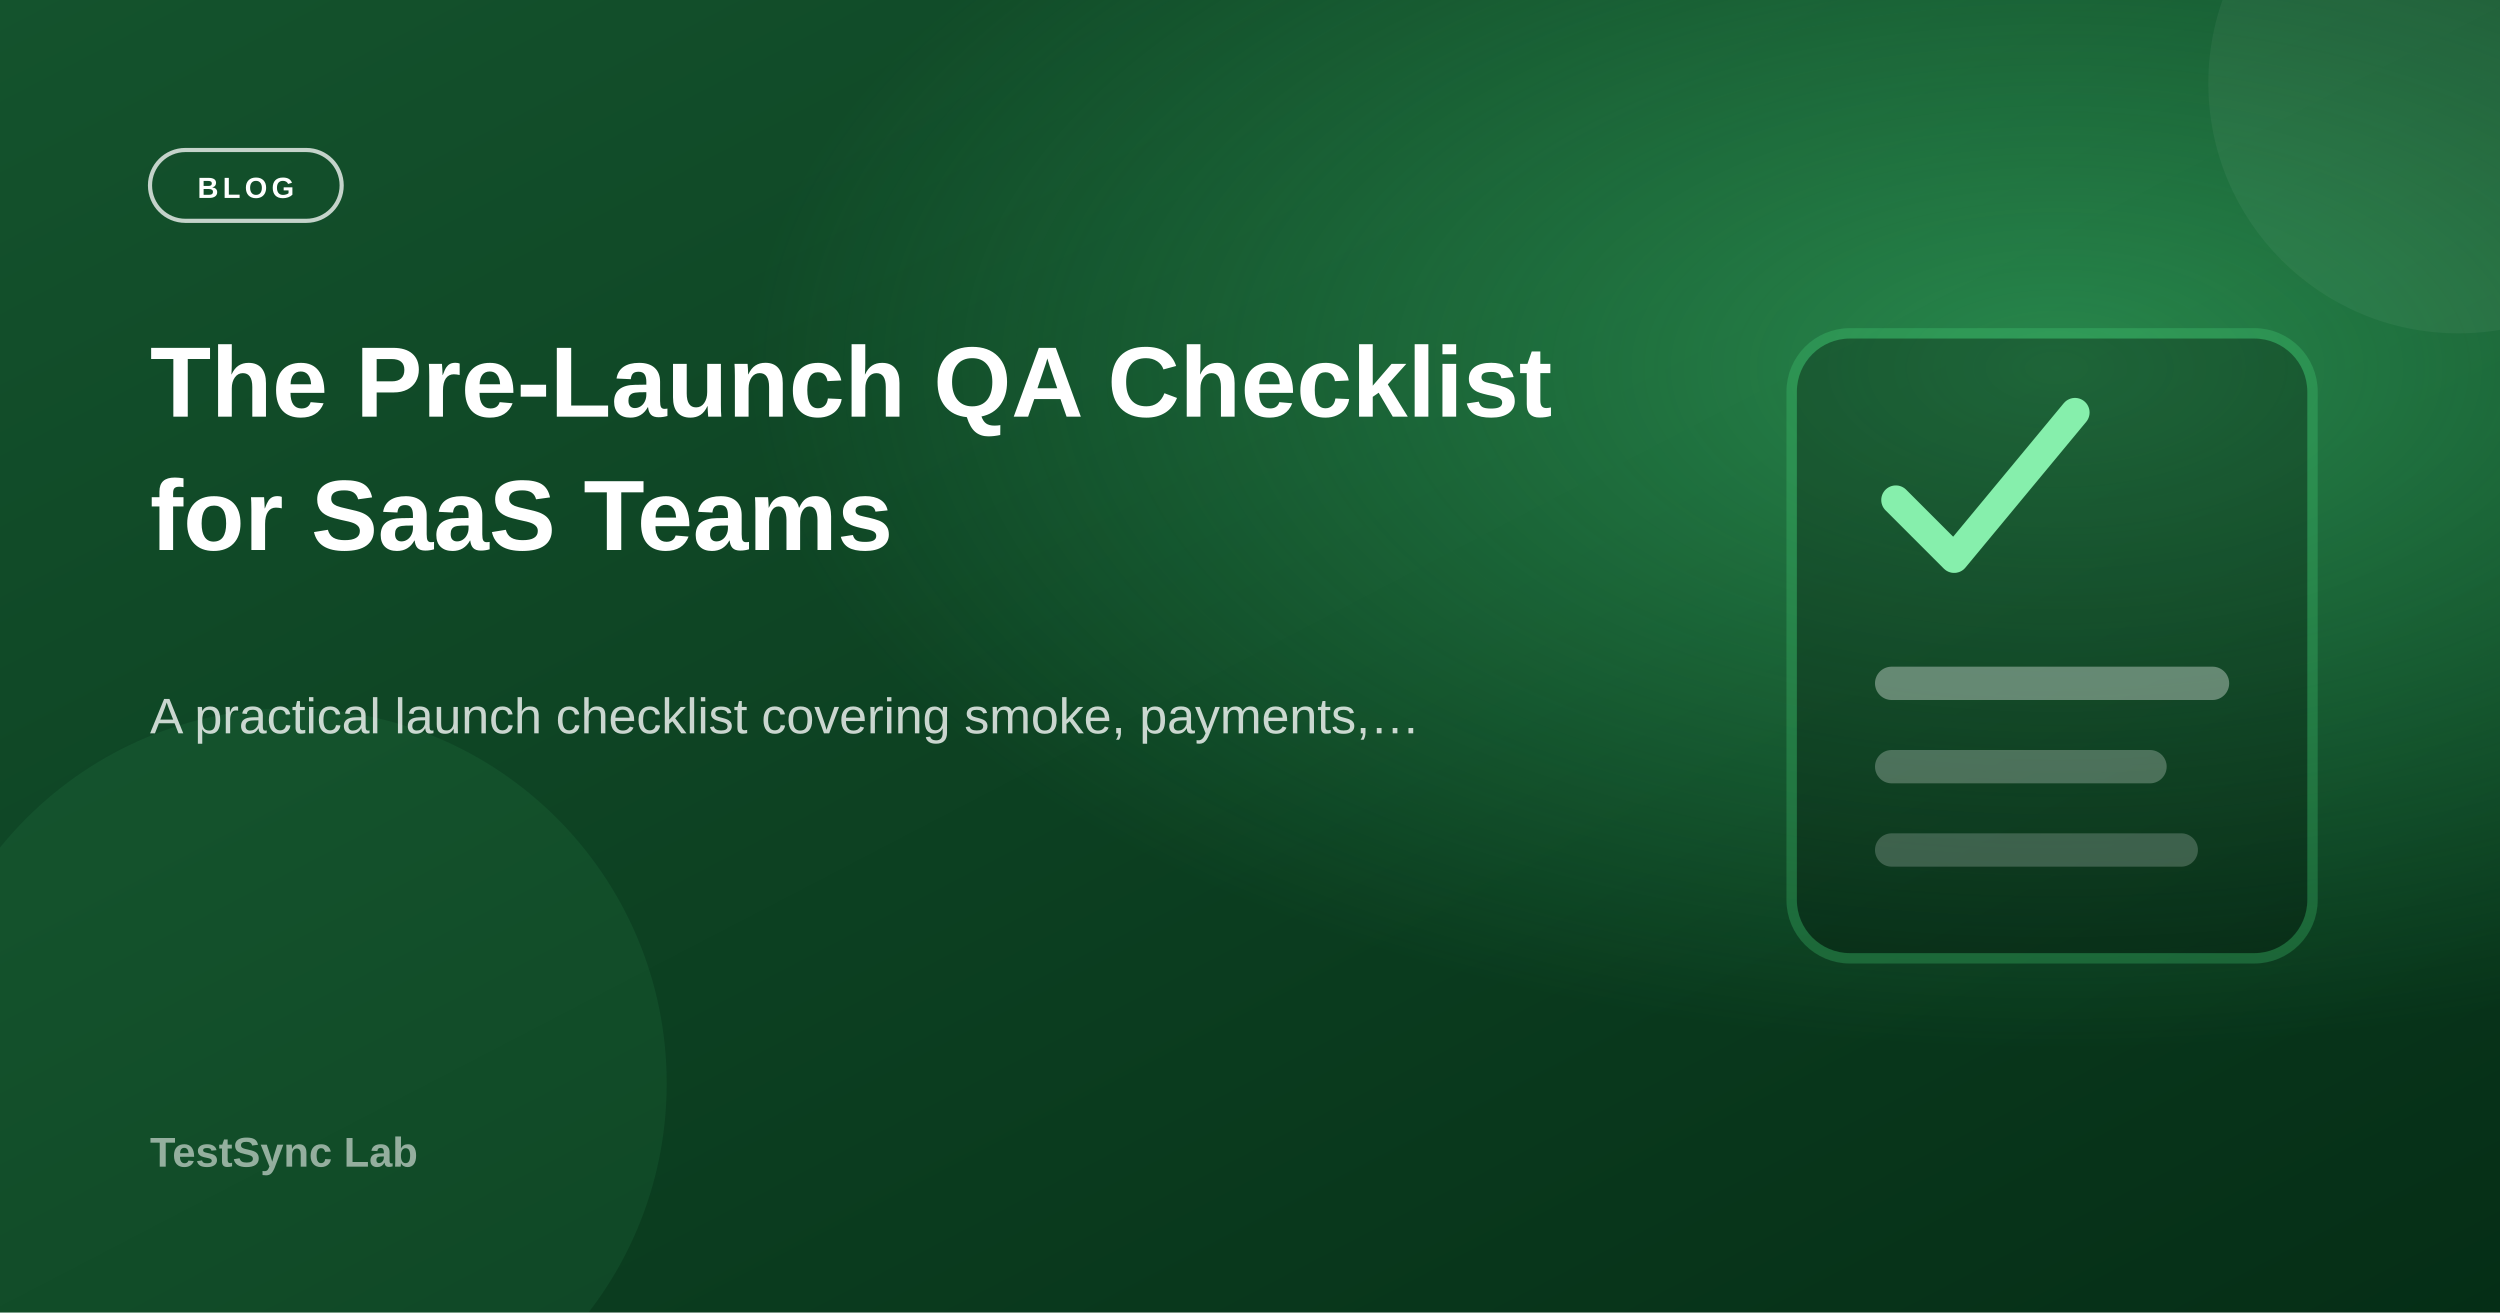
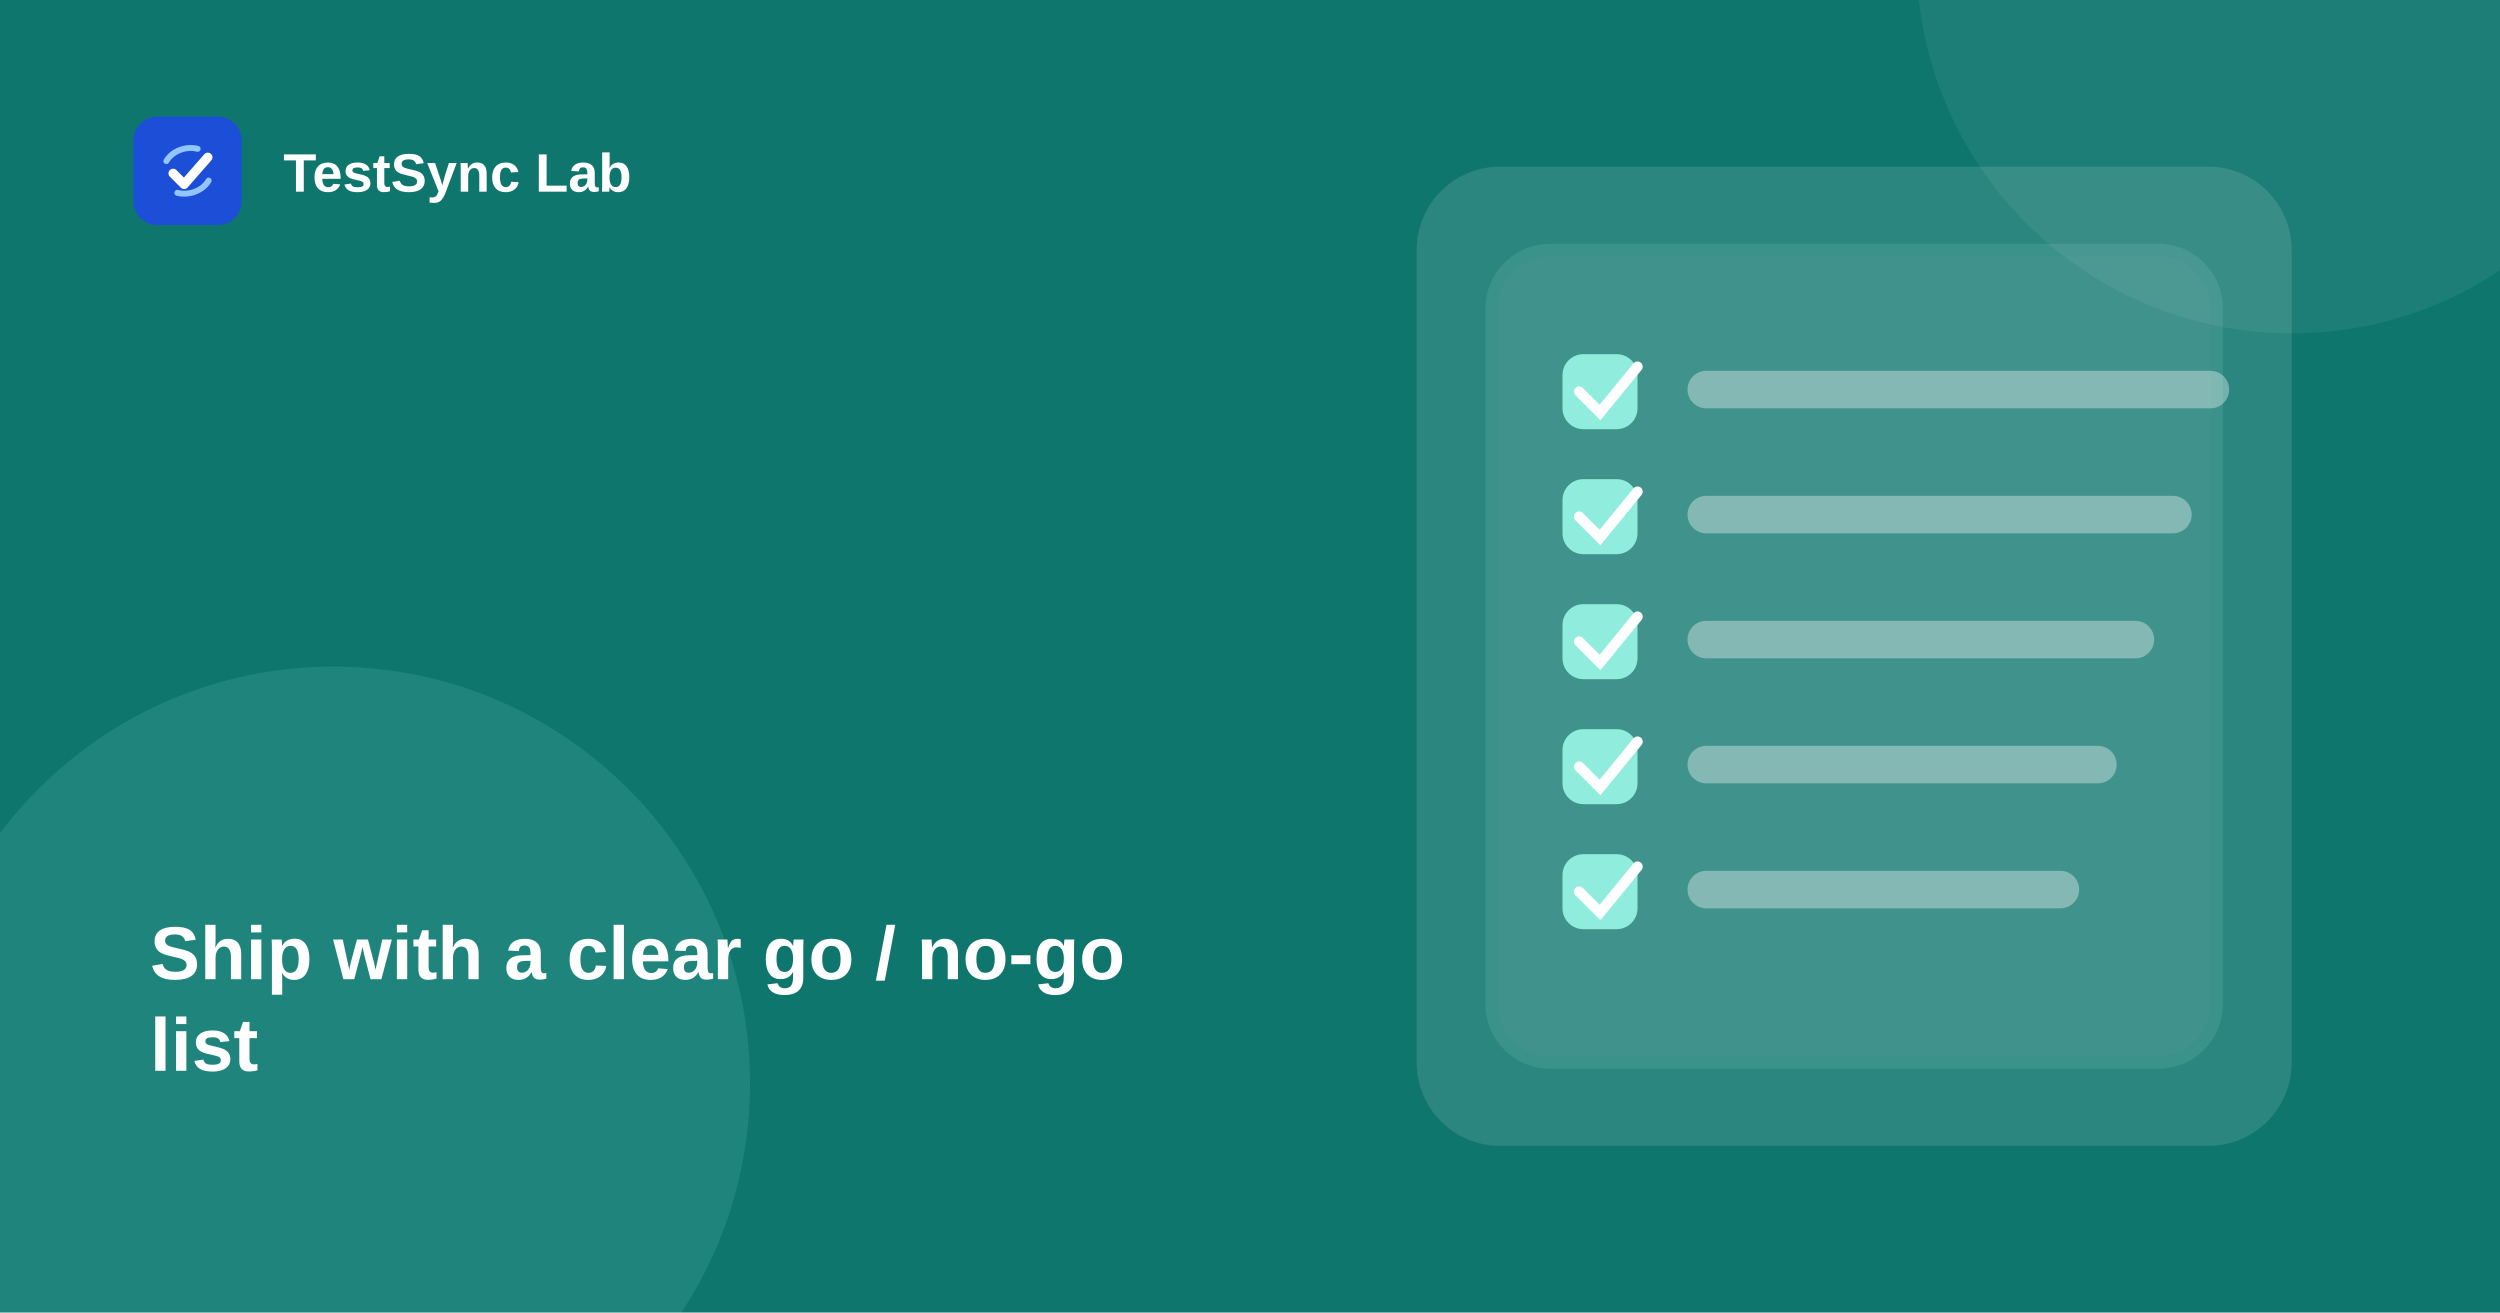
<svg xmlns="http://www.w3.org/2000/svg" width="1200" height="630" viewBox="0 0 1200 630" role="img" aria-label="The Pre-Launch QA Checklist for SaaS Teams">
-   <defs>
-     <linearGradient id="g" x1="0" y1="0" x2="1" y2="1">
-       <stop offset="0%" stop-color="#14532D" />
-       <stop offset="100%" stop-color="#052E16" />
-     </linearGradient>
-     <radialGradient id="glow" cx="82%" cy="28%" r="52%">
-       <stop offset="0%" stop-color="#4ADE80" stop-opacity="0.45" />
-       <stop offset="100%" stop-color="#4ADE80" stop-opacity="0" />
-     </radialGradient>
-   </defs>
-   <rect width="1200" height="630" fill="url(#g)" />
-   <rect width="1200" height="630" fill="url(#glow)" />
-   <circle cx="140" cy="520" r="180" fill="#4ADE80" opacity="0.08" />
-   <circle cx="1180" cy="40" r="120" fill="#fff" opacity="0.05" />
-   <rect x="72" y="72" width="92" height="34" rx="17" fill="none" stroke="#fff" stroke-width="2" opacity="0.75" />
-   <text x="118" y="95" text-anchor="middle" fill="#fff" font-family="Arial, Helvetica, sans-serif" font-size="14" font-weight="700" letter-spacing="2">BLOG</text>
-   <text x="72" y="200" fill="#fff" font-family="Arial, Helvetica, sans-serif" font-size="48" font-weight="800">The Pre-Launch QA Checklist</text>
-   <text x="72" y="264" fill="#fff" font-family="Arial, Helvetica, sans-serif" font-size="48" font-weight="800">for SaaS Teams</text>
-   <text x="72" y="352" fill="#fff" font-family="Arial, Helvetica, sans-serif" font-size="24" font-weight="500" opacity="0.78">A practical launch checklist covering smoke, payments,…</text>
-   <text x="72" y="560" fill="#fff" font-family="Arial, Helvetica, sans-serif" font-size="20" font-weight="600" opacity="0.55">TestSync Lab</text>
-   <rect x="860" y="160" width="250" height="300" rx="28" fill="#000" opacity="0.25" stroke="#4ADE80" stroke-width="5" />
-   <path d="M910 240 l28 28 58-70" fill="none" stroke="#86EFAC" stroke-width="14" stroke-linecap="round" stroke-linejoin="round" />
-   <rect x="900" y="320" width="170" height="16" rx="8" fill="#fff" opacity="0.35" />
-   <rect x="900" y="360" width="140" height="16" rx="8" fill="#fff" opacity="0.25" />
-   <rect x="900" y="400" width="155" height="16" rx="8" fill="#fff" opacity="0.2" />
+   <rect width="1200" height="630" fill="#0F766E" />
+   <circle cx="160" cy="520" r="200" fill="#99F6E4" opacity="0.12" />
+   <circle cx="1100" cy="-20" r="180" fill="#FFFFFF" opacity="0.06" />
+   <g transform="translate(64 56) scale(0.1015625)">
+     <rect width="512" height="512" rx="112" fill="#1D4ED8" />
+     <path d="M156 210c28-48 92-72 148-58" fill="none" stroke="#93C5FD" stroke-width="28" stroke-linecap="round" />
+     <path d="M356 302c-28 48-92 72-148 58" fill="none" stroke="#93C5FD" stroke-width="28" stroke-linecap="round" />
+     <path d="M188 268l52 52 112-128" fill="none" stroke="#FFFFFF" stroke-width="44" stroke-linecap="round" stroke-linejoin="round" />
+   </g>
+   <text x="136" y="92" fill="#FFFFFF" font-family="Arial, Helvetica, sans-serif" font-size="26" font-weight="700">TestSync Lab</text>
+   <g transform="translate(680 80)">
+     <rect x="0" y="0" width="420" height="470" rx="40" fill="#FFFFFF" opacity="0.12" />
+     <rect x="36" y="40" width="348" height="390" rx="28" fill="#FFFFFF" opacity="0.1" stroke="#CCFBF1" stroke-width="6" />
+     <rect x="70" y="90" width="36" height="36" rx="10" fill="#99F6E4" opacity="0.9" />
+     <path d="M78 108 l10 10 18-22" fill="none" stroke="#FFFFFF" stroke-width="5" stroke-linecap="round" />
+     <rect x="130" y="98" width="260" height="18" rx="9" fill="#FFFFFF" opacity="0.35" />
+     <rect x="70" y="150" width="36" height="36" rx="10" fill="#99F6E4" opacity="0.9" />
+     <path d="M78 168 l10 10 18-22" fill="none" stroke="#FFFFFF" stroke-width="5" stroke-linecap="round" />
+     <rect x="130" y="158" width="242" height="18" rx="9" fill="#FFFFFF" opacity="0.35" />
+     <rect x="70" y="210" width="36" height="36" rx="10" fill="#99F6E4" opacity="0.9" />
+     <path d="M78 228 l10 10 18-22" fill="none" stroke="#FFFFFF" stroke-width="5" stroke-linecap="round" />
+     <rect x="130" y="218" width="224" height="18" rx="9" fill="#FFFFFF" opacity="0.35" />
+     <rect x="70" y="270" width="36" height="36" rx="10" fill="#99F6E4" opacity="0.9" />
+     <path d="M78 288 l10 10 18-22" fill="none" stroke="#FFFFFF" stroke-width="5" stroke-linecap="round" />
+     <rect x="130" y="278" width="206" height="18" rx="9" fill="#FFFFFF" opacity="0.35" />
+     <rect x="70" y="330" width="36" height="36" rx="10" fill="#99F6E4" opacity="0.9" />
+     <path d="M78 348 l10 10 18-22" fill="none" stroke="#FFFFFF" stroke-width="5" stroke-linecap="round" />
+     <rect x="130" y="338" width="188" height="18" rx="9" fill="#FFFFFF" opacity="0.35" />
+   </g>
+   <text x="72" y="470" fill="#FFFFFF" font-family="Arial, Helvetica, sans-serif" font-size="36" font-weight="800">Ship with a clear go / no-go</text>
+   <text x="72" y="514" fill="#FFFFFF" font-family="Arial, Helvetica, sans-serif" font-size="36" font-weight="800">list</text>
</svg>
